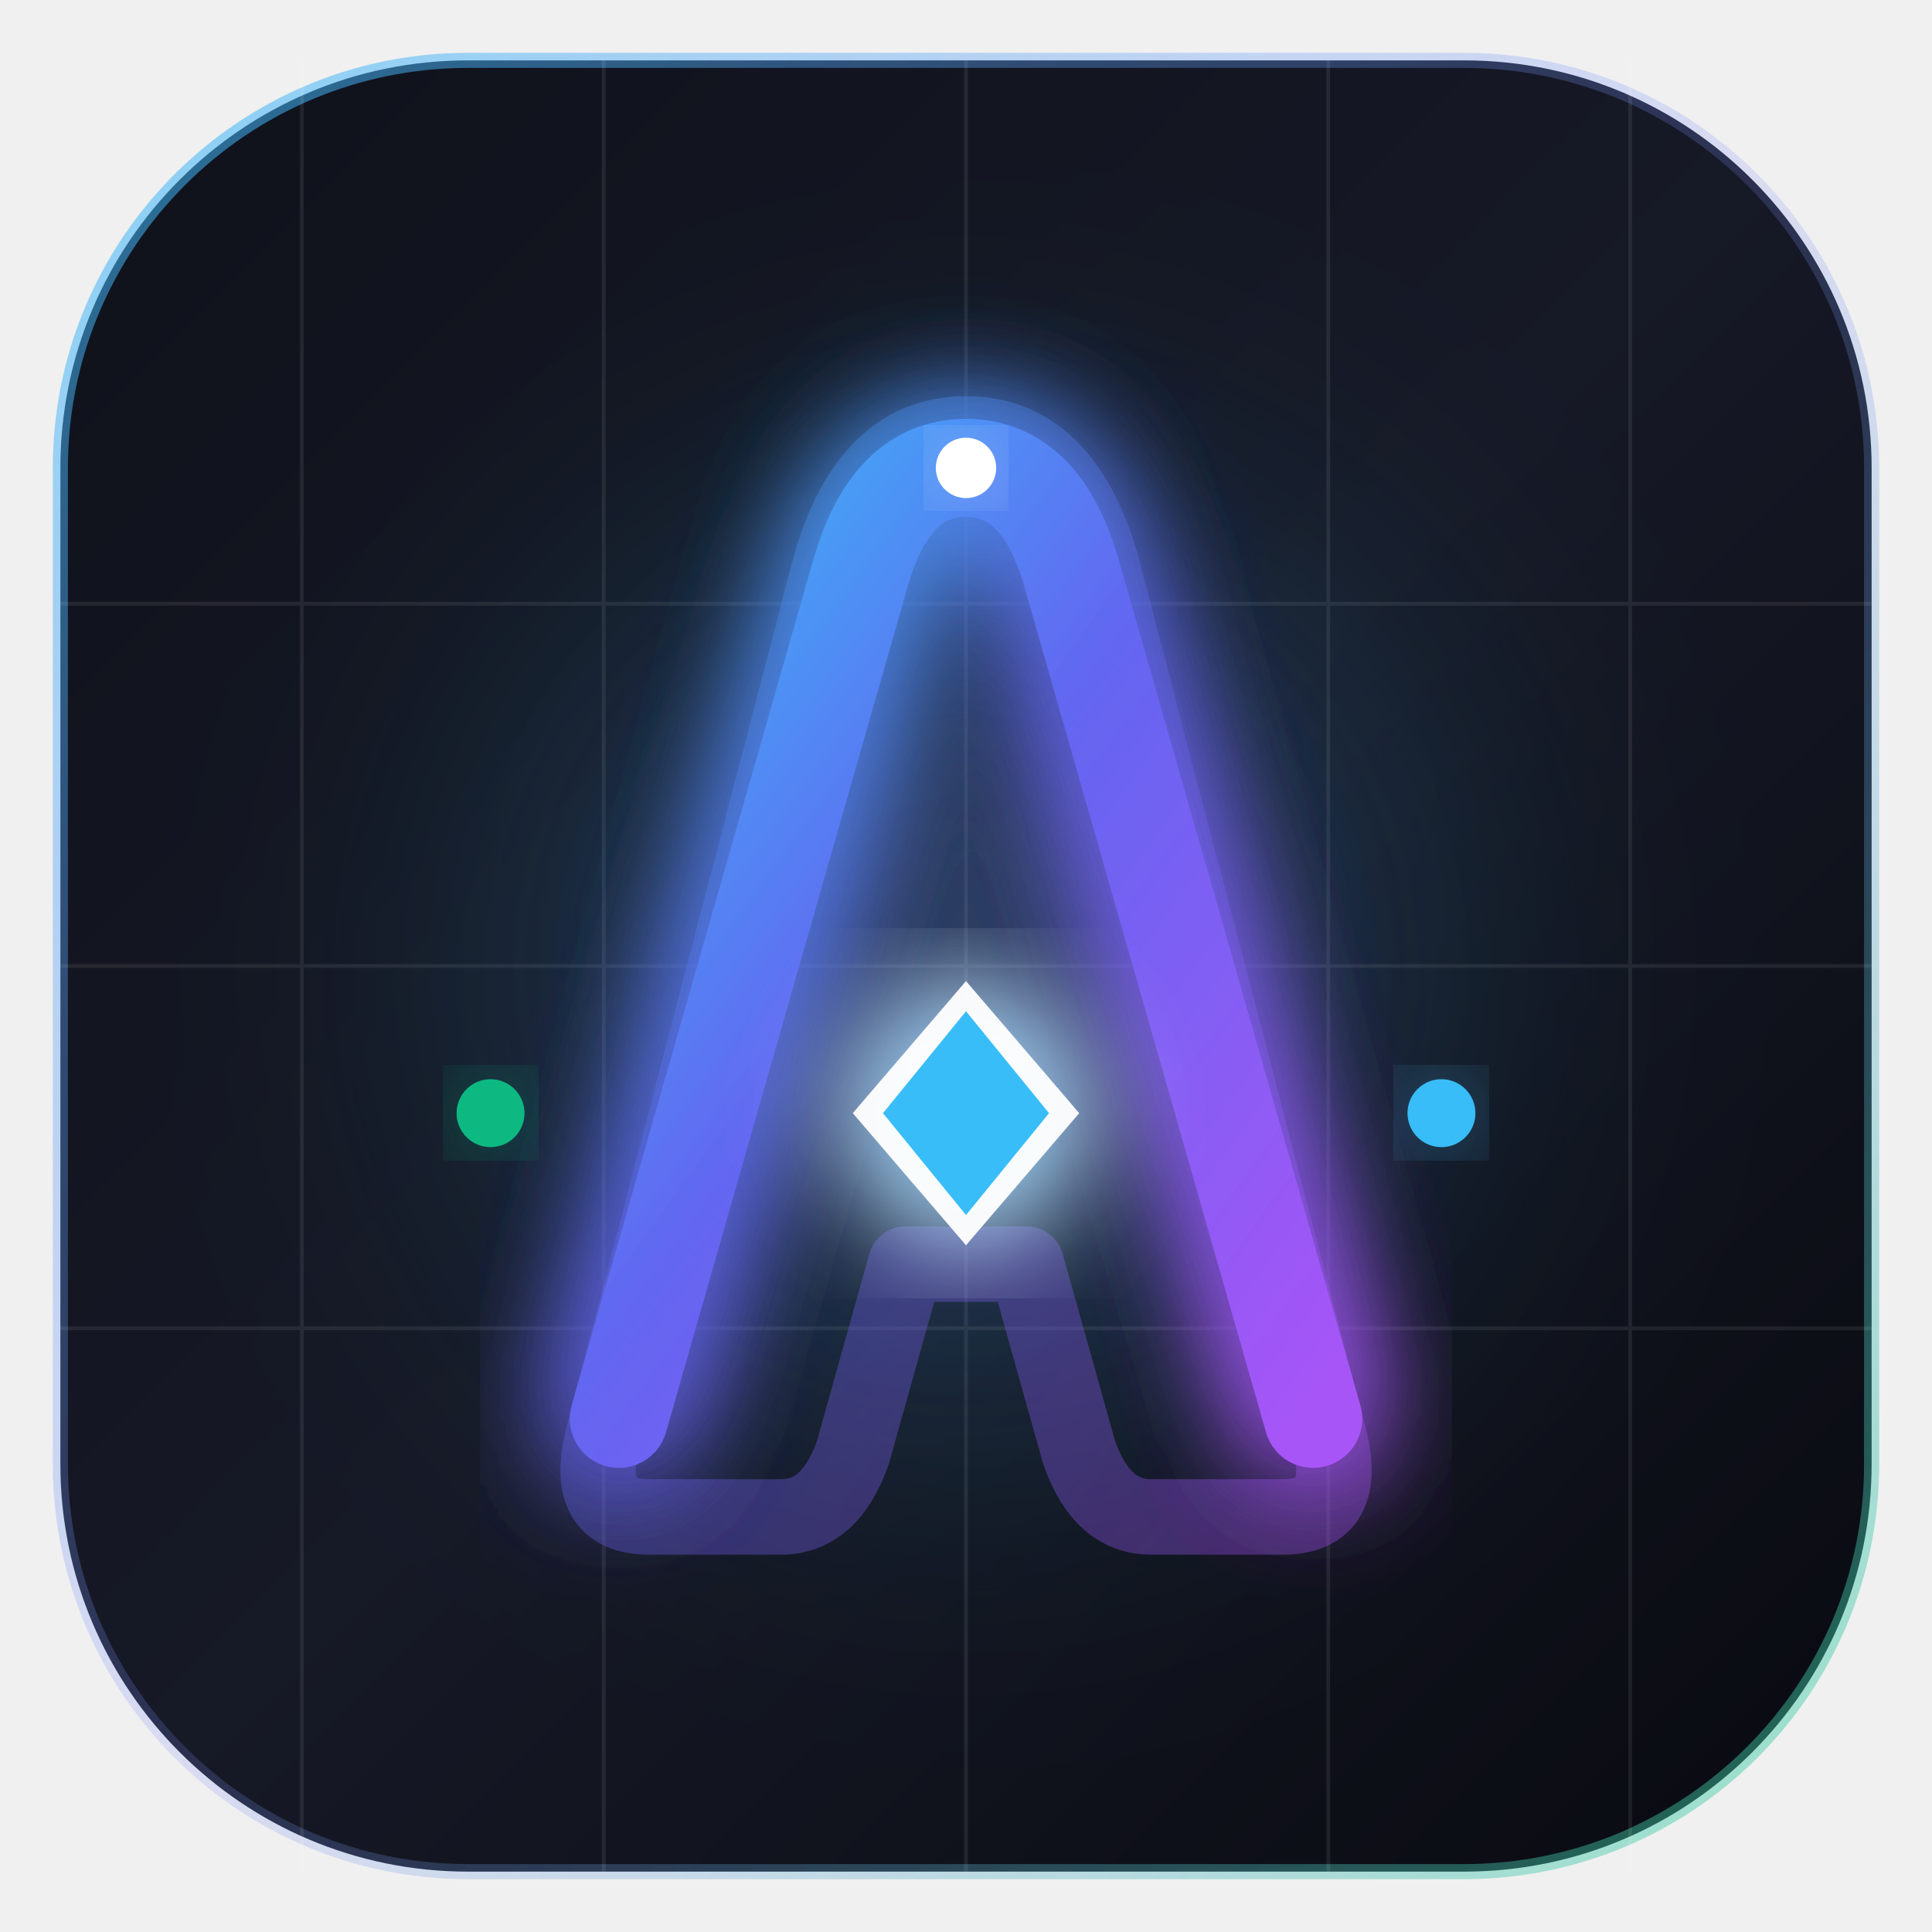
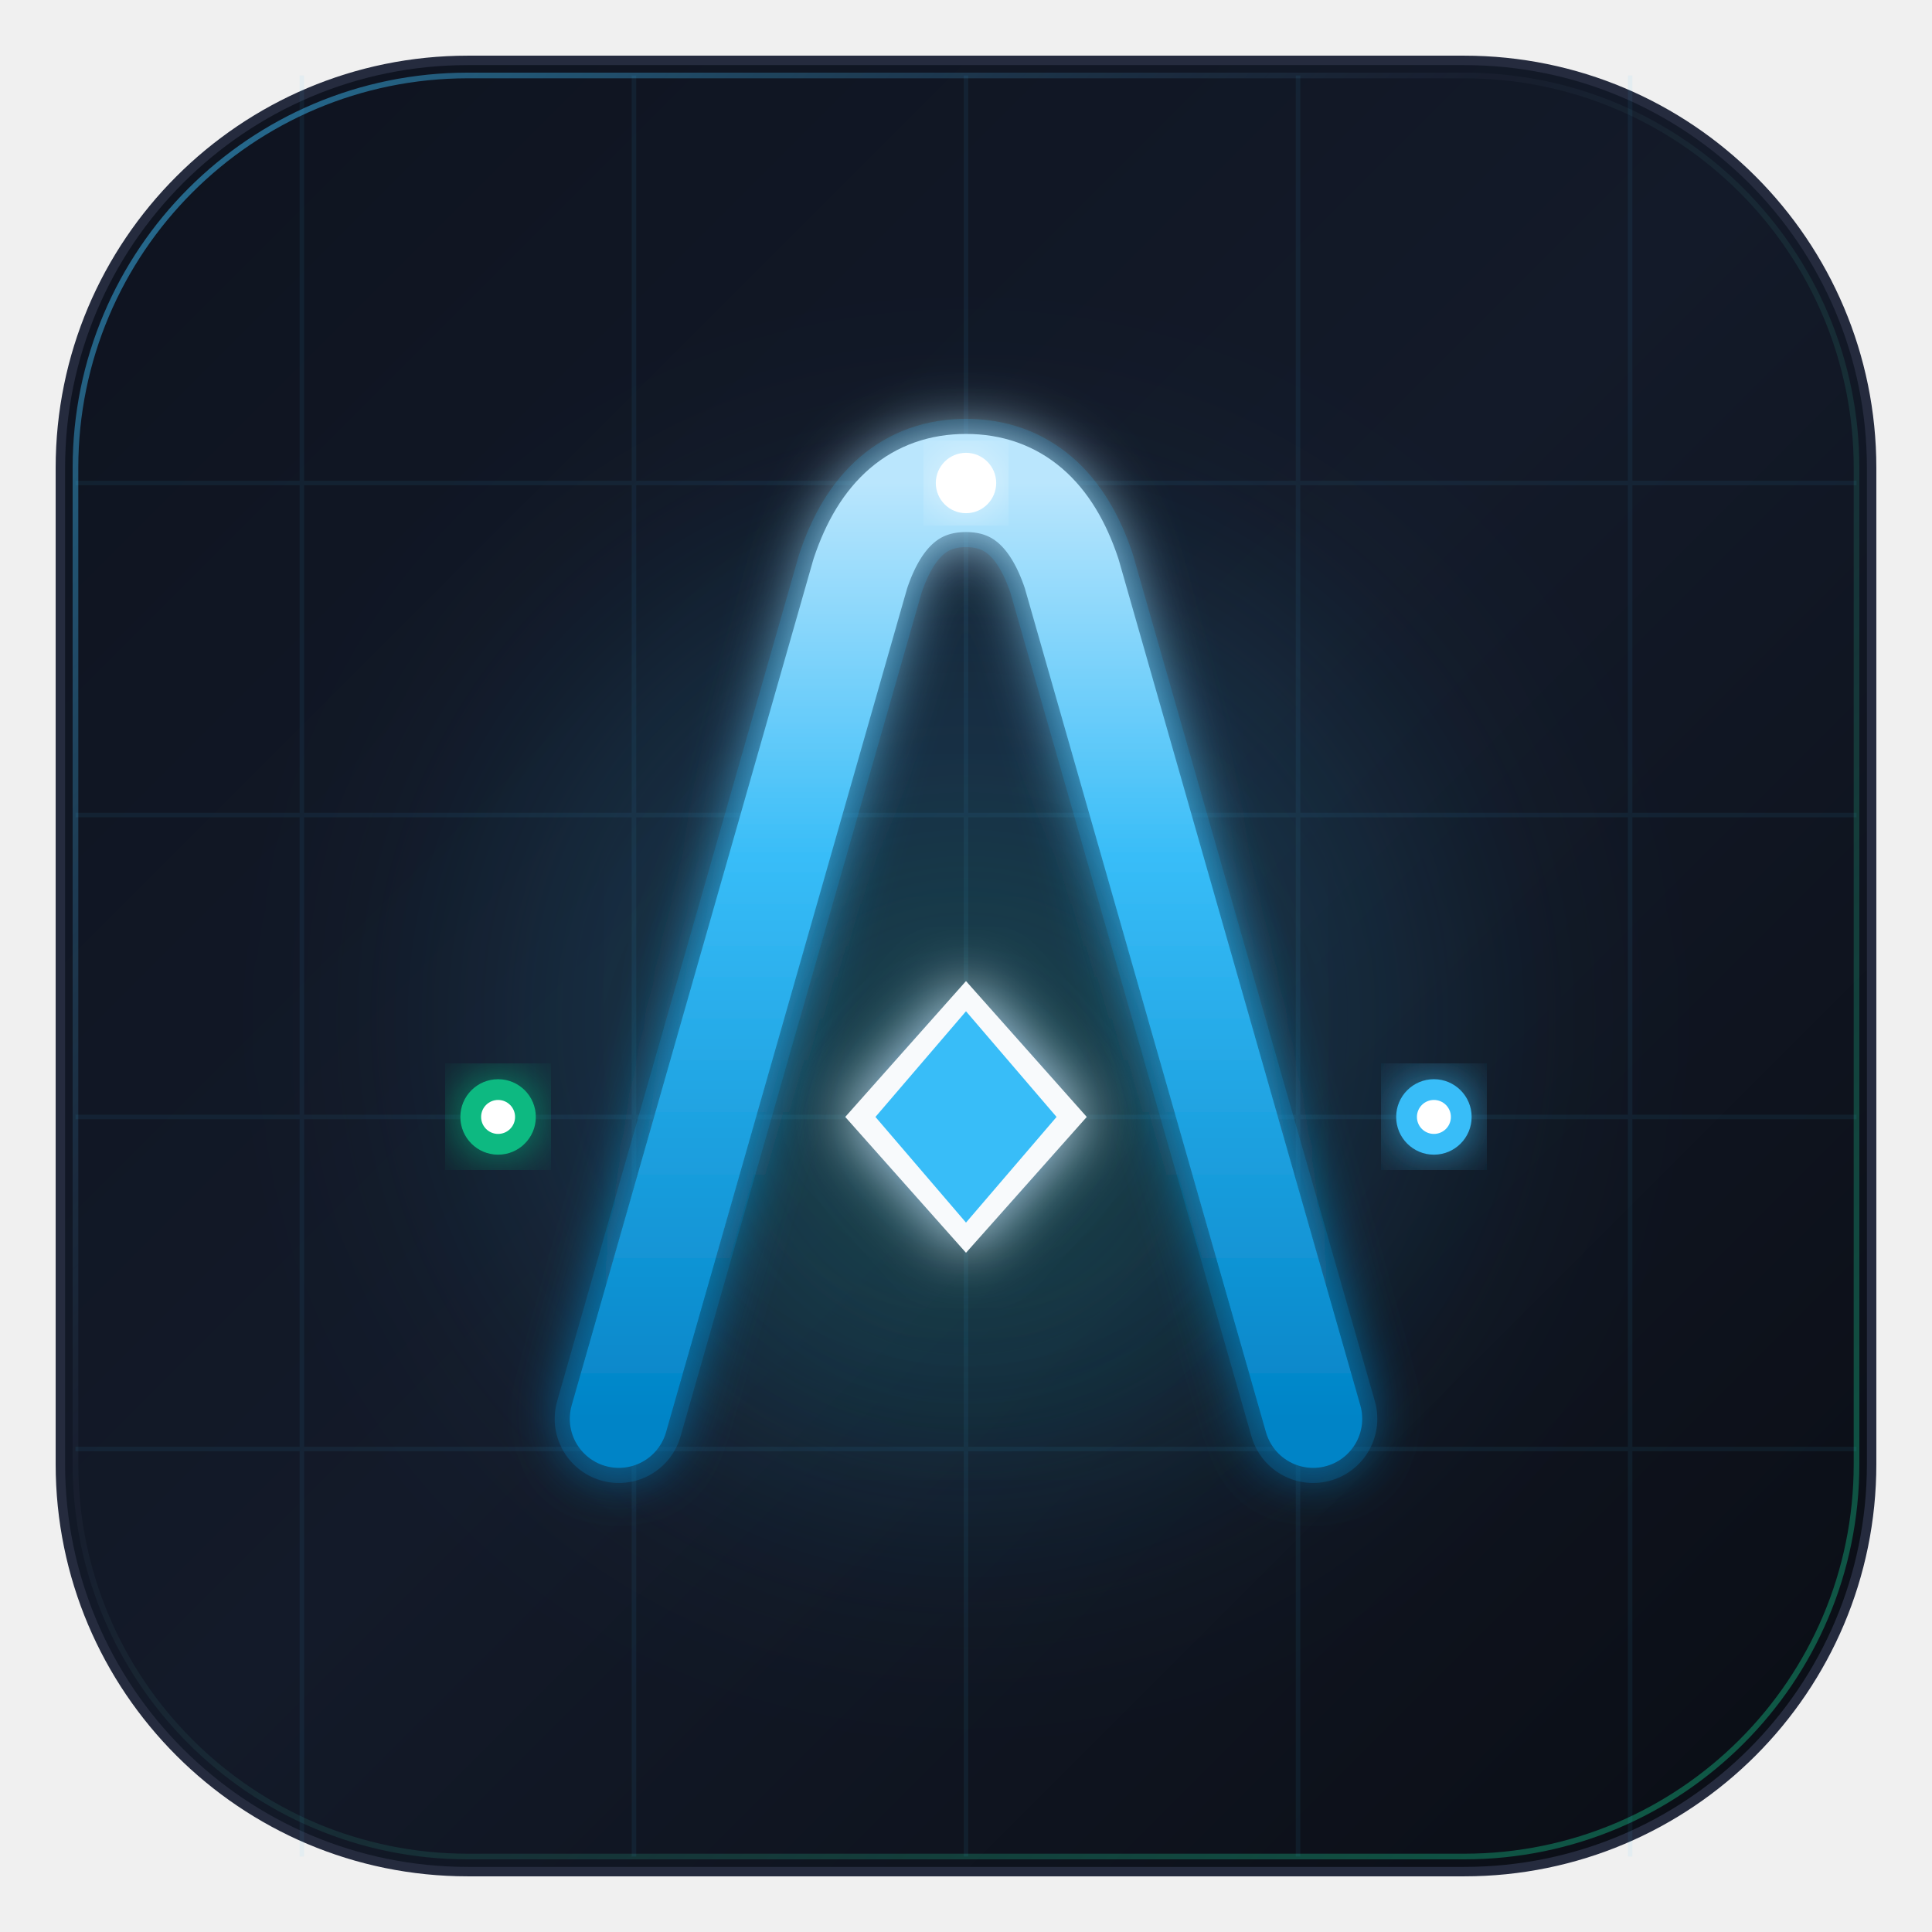
<svg xmlns="http://www.w3.org/2000/svg" viewBox="0 0 512 512" width="100%" height="100%">
  <defs>
-     <linearGradient id="bgGrad" x1="0%" y1="0%" x2="100%" y2="100%">
-       <stop offset="0%" stop-color="#0f111a" />
-       <stop offset="50%" stop-color="#161926" />
-       <stop offset="100%" stop-color="#090a10" />
+     <linearGradient id="bentoBg" x1="0%" y1="0%" x2="100%" y2="100%">
+       <stop offset="0%" stop-color="#0e131f" />
+       <stop offset="50%" stop-color="#131a29" />
+       <stop offset="100%" stop-color="#0a0d14" />
    </linearGradient>
-     <linearGradient id="borderGrad" x1="0%" y1="0%" x2="100%" y2="100%">
-       <stop offset="0%" stop-color="#38bdf8" stop-opacity="0.6" />
-       <stop offset="50%" stop-color="#818cf8" stop-opacity="0.2" />
-       <stop offset="100%" stop-color="#34d399" stop-opacity="0.5" />
+     <linearGradient id="rimGrad" x1="0%" y1="0%" x2="100%" y2="100%">
+       <stop offset="0%" stop-color="#38bdf8" stop-opacity="0.65" />
+       <stop offset="40%" stop-color="#252b3e" stop-opacity="0.3" />
+       <stop offset="100%" stop-color="#10b981" stop-opacity="0.5" />
    </linearGradient>
-     <linearGradient id="aetherBeam" x1="0%" y1="0%" x2="100%" y2="100%">
-       <stop offset="0%" stop-color="#38bdf8" />
-       <stop offset="45%" stop-color="#6366f1" />
-       <stop offset="100%" stop-color="#a855f7" />
+     <linearGradient id="cyanBeam" x1="0%" y1="100%" x2="0%" y2="0%">
+       <stop offset="0%" stop-color="#0284c7" />
+       <stop offset="60%" stop-color="#38bdf8" />
+       <stop offset="100%" stop-color="#bae6fd" />
    </linearGradient>
-     <linearGradient id="emeraldBeam" x1="0%" y1="100%" x2="100%" y2="0%">
+     <linearGradient id="laserBridge" x1="0%" y1="0%" x2="100%" y2="0%">
      <stop offset="0%" stop-color="#10b981" />
-       <stop offset="100%" stop-color="#38bdf8" />
+       <stop offset="50%" stop-color="#38bdf8" />
+       <stop offset="100%" stop-color="#0284c7" />
    </linearGradient>
-     <filter id="glow" x="-20%" y="-20%" width="140%" height="140%">
-       <feGaussianBlur stdDeviation="16" result="blur" />
+     <filter id="laserGlow" x="-20%" y="-20%" width="140%" height="140%">
+       <feGaussianBlur stdDeviation="8" result="blur" />
      <feMerge>
-         <feMergeNode in="blur" />
        <feMergeNode in="blur" />
        <feMergeNode in="SourceGraphic" />
      </feMerge>
    </filter>
+     <filter id="ambientCore" x="-30%" y="-30%" width="160%" height="160%">
+       <feGaussianBlur stdDeviation="32" />
+     </filter>
  </defs>
-   <rect x="16" y="16" width="480" height="480" rx="108" fill="url(#bgGrad)" stroke="url(#borderGrad)" stroke-width="4" />
-   <g opacity="0.08" stroke="#ffffff" stroke-width="1">
-     <line x1="80" y1="16" x2="80" y2="496" />
-     <line x1="160" y1="16" x2="160" y2="496" />
-     <line x1="256" y1="16" x2="256" y2="496" />
-     <line x1="352" y1="16" x2="352" y2="496" />
-     <line x1="432" y1="16" x2="432" y2="496" />
-     <line x1="16" y1="160" x2="496" y2="160" />
-     <line x1="16" y1="256" x2="496" y2="256" />
-     <line x1="16" y1="352" x2="496" y2="352" />
+   <rect x="16" y="16" width="480" height="480" rx="108" fill="url(#bentoBg)" stroke="#252b3e" stroke-width="2.5" />
+   <rect x="20" y="20" width="472" height="472" rx="104" fill="none" stroke="url(#rimGrad)" stroke-width="1.5" />
+   <g opacity="0.07" stroke="#38bdf8" stroke-width="1.2">
+     <line x1="80" y1="20" x2="80" y2="492" />
+     <line x1="168" y1="20" x2="168" y2="492" />
+     <line x1="256" y1="20" x2="256" y2="492" />
+     <line x1="344" y1="20" x2="344" y2="492" />
+     <line x1="432" y1="20" x2="432" y2="492" />
+     <line x1="20" y1="128" x2="492" y2="128" />
+     <line x1="20" y1="216" x2="492" y2="216" />
+     <line x1="20" y1="296" x2="492" y2="296" />
+     <line x1="20" y1="384" x2="492" y2="384" />
  </g>
-   <circle cx="256" cy="256" r="140" fill="#38bdf8" opacity="0.12" filter="blur(40px)" />
-   <circle cx="256" cy="256" r="80" fill="#818cf8" opacity="0.18" filter="blur(30px)" />
-   <path d="M 160 380 L 220 150 Q 230 115 256 115 Q 282 115 292 150 L 352 380 Q 358 402 340 402 L 305 402 Q 292 402 286 385 L 272 335 L 240 335 L 226 385 Q 220 402 207 402 L 172 402 Q 154 402 160 380 Z" fill="none" stroke="url(#aetherBeam)" stroke-width="20" stroke-linecap="round" stroke-linejoin="round" opacity="0.35" />
-   <path d="M 164 376 L 228 152 Q 236 124 256 124 Q 276 124 284 152 L 348 376" fill="none" stroke="url(#aetherBeam)" stroke-width="26" stroke-linecap="round" stroke-linejoin="round" filter="url(#glow)" />
-   <g filter="url(#glow)">
-     <path d="M 130 295 L 382 295" stroke="url(#emeraldBeam)" stroke-width="20" stroke-linecap="round" />
-     <polygon points="256,260 286,295 256,330 226,295" fill="#ffffff" opacity="0.95" />
-     <polygon points="256,268 278,295 256,322 234,295" fill="#38bdf8" />
+   <circle cx="256" cy="270" r="130" fill="#38bdf8" opacity="0.14" filter="url(#ambientCore)" />
+   <circle cx="256" cy="296" r="60" fill="#10b981" opacity="0.16" filter="url(#ambientCore)" />
+   <path d="M 164 376 L 228 152 Q 236 128 256 128 Q 276 128 284 152 L 348 376" fill="none" stroke="#0284c7" stroke-width="34" stroke-linecap="round" stroke-linejoin="round" opacity="0.25" />
+   <path d="M 164 376 L 228 152 Q 236 128 256 128 Q 276 128 284 152 L 348 376" fill="none" stroke="url(#cyanBeam)" stroke-width="26" stroke-linecap="round" stroke-linejoin="round" filter="url(#laserGlow)" />
+   <g filter="url(#laserGlow)">
+     <path d="M 132 296 L 380 296" stroke="url(#laserBridge)" stroke-width="20" stroke-linecap="round" />
+     <polygon points="256,260 288,296 256,332 224,296" fill="#f8fafc" />
+     <polygon points="256,268 280,296 256,324 232,296" fill="#38bdf8" />
  </g>
-   <circle cx="130" cy="295" r="9" fill="#10b981" filter="url(#glow)" />
-   <circle cx="382" cy="295" r="9" fill="#38bdf8" filter="url(#glow)" />
-   <circle cx="256" cy="124" r="8" fill="#ffffff" filter="url(#glow)" />
+   <circle cx="132" cy="296" r="10" fill="#10b981" filter="url(#laserGlow)" />
+   <circle cx="132" cy="296" r="4.5" fill="#ffffff" />
+   <circle cx="380" cy="296" r="10" fill="#38bdf8" filter="url(#laserGlow)" />
+   <circle cx="380" cy="296" r="4.5" fill="#ffffff" />
+   <circle cx="256" cy="128" r="8" fill="#ffffff" filter="url(#laserGlow)" />
</svg>
